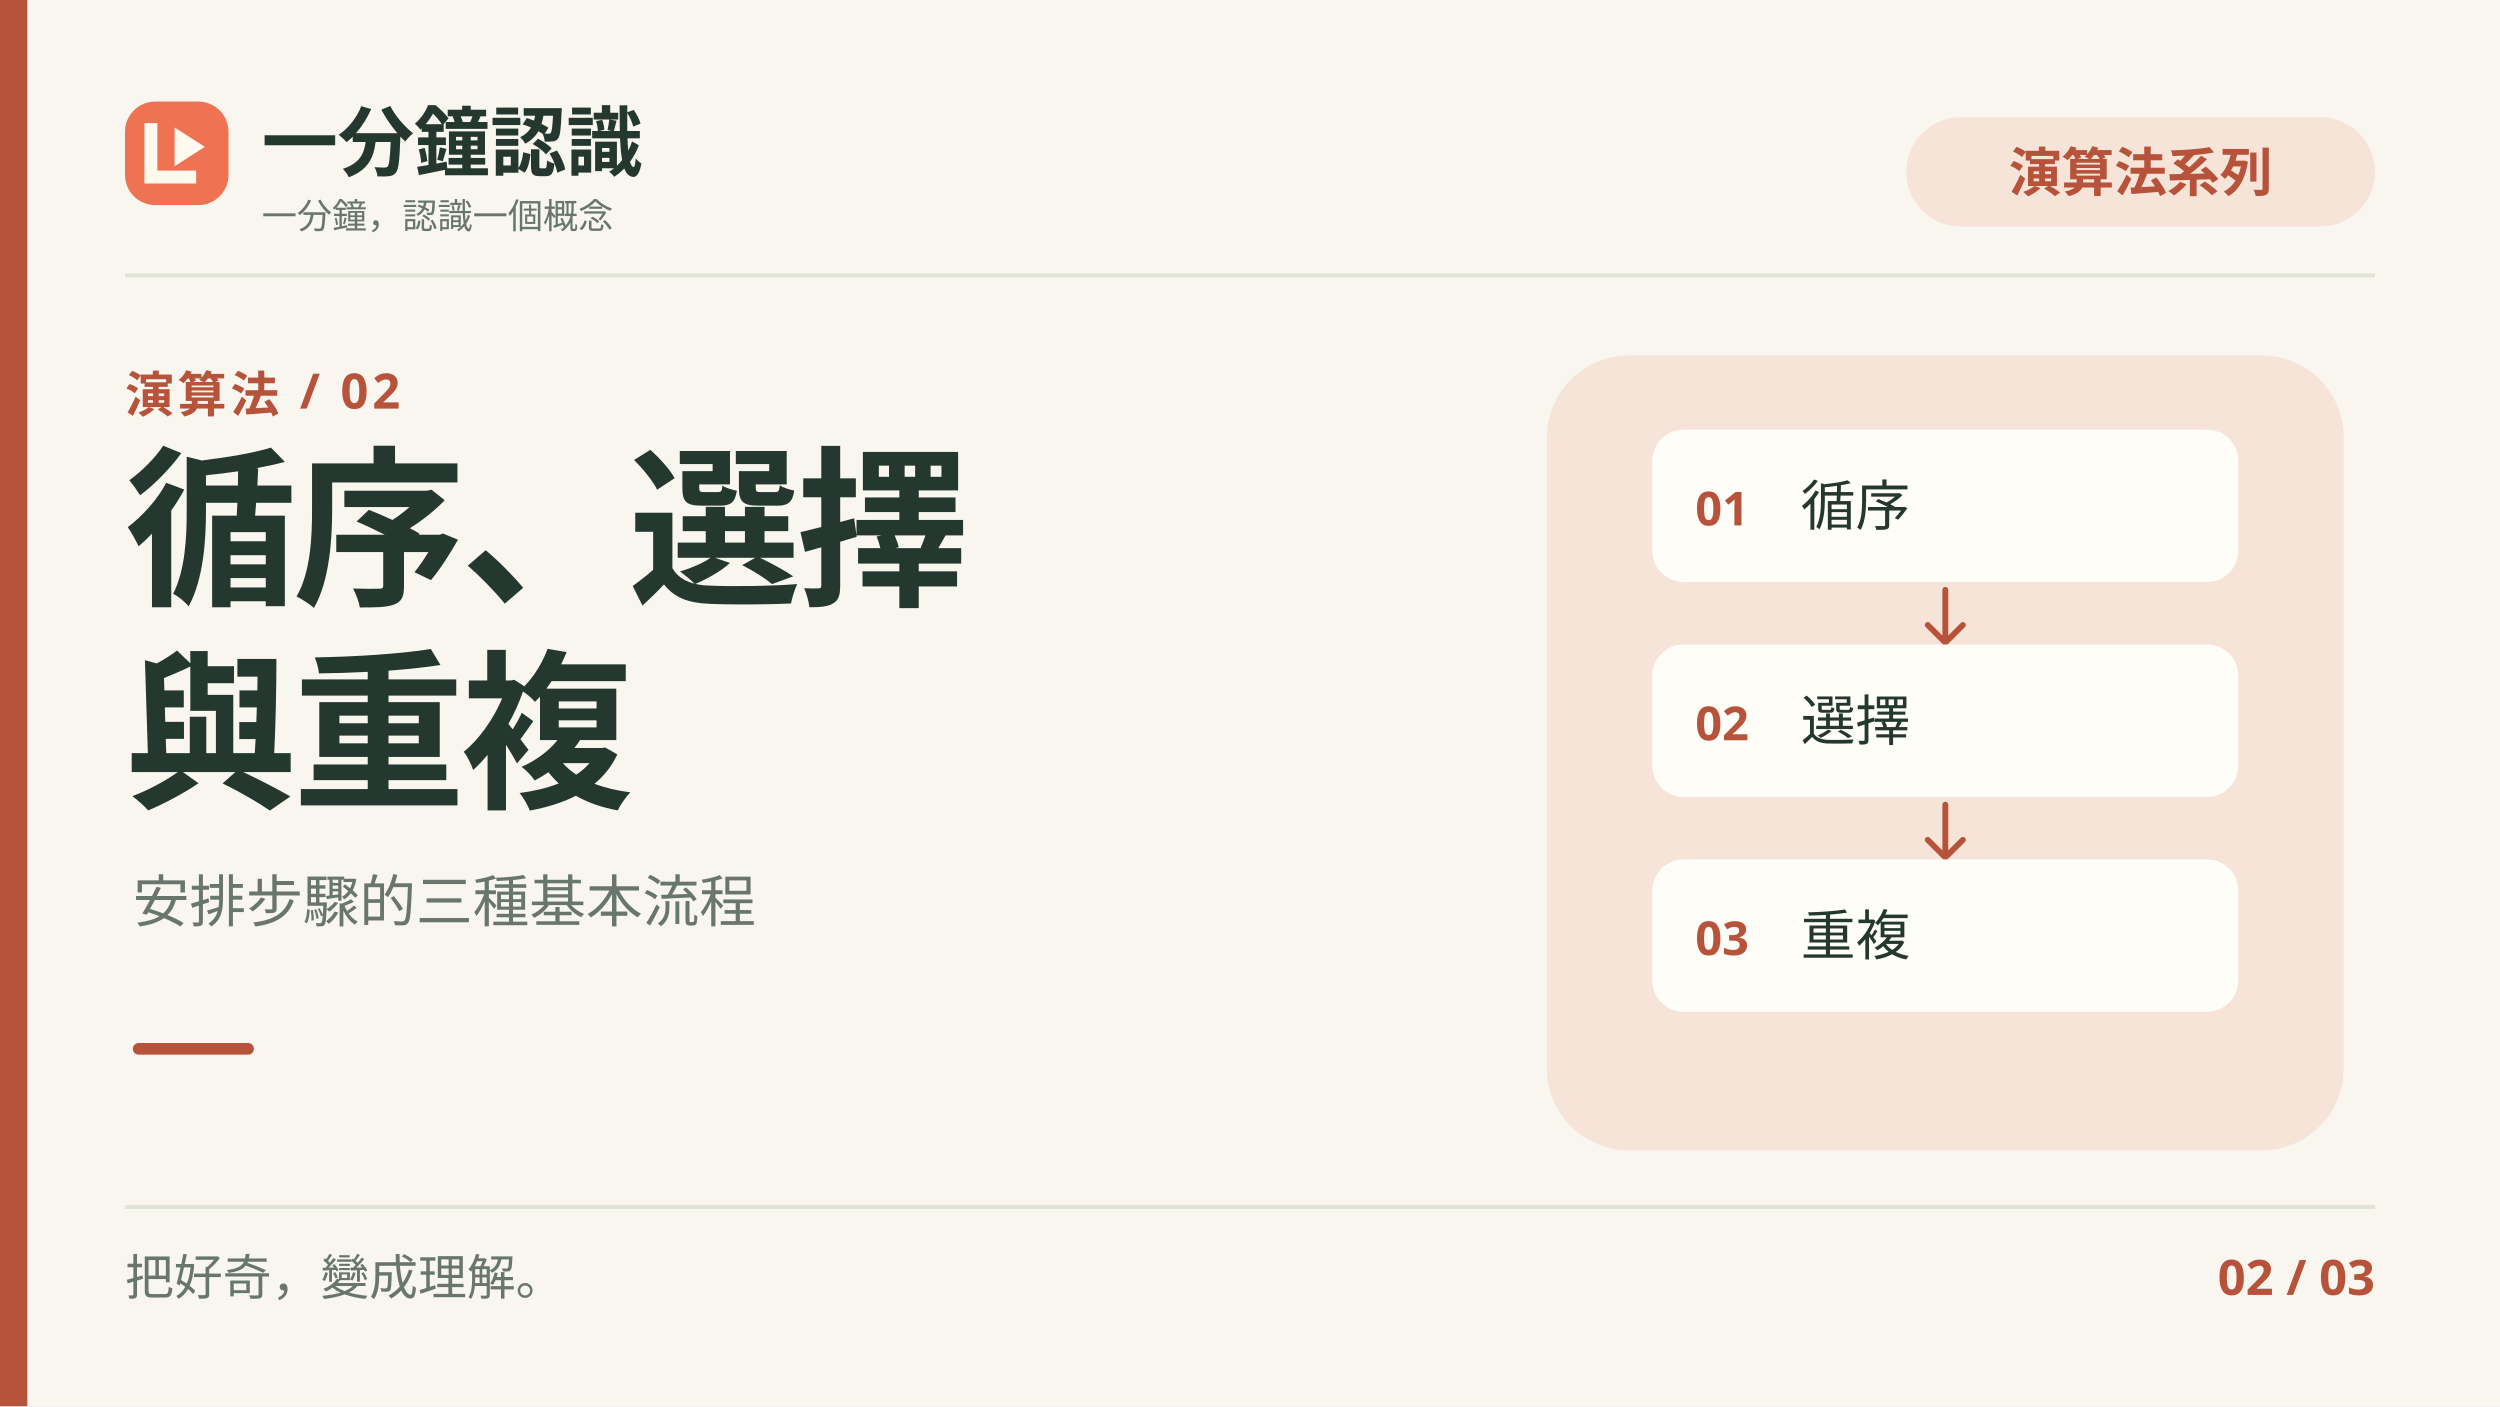
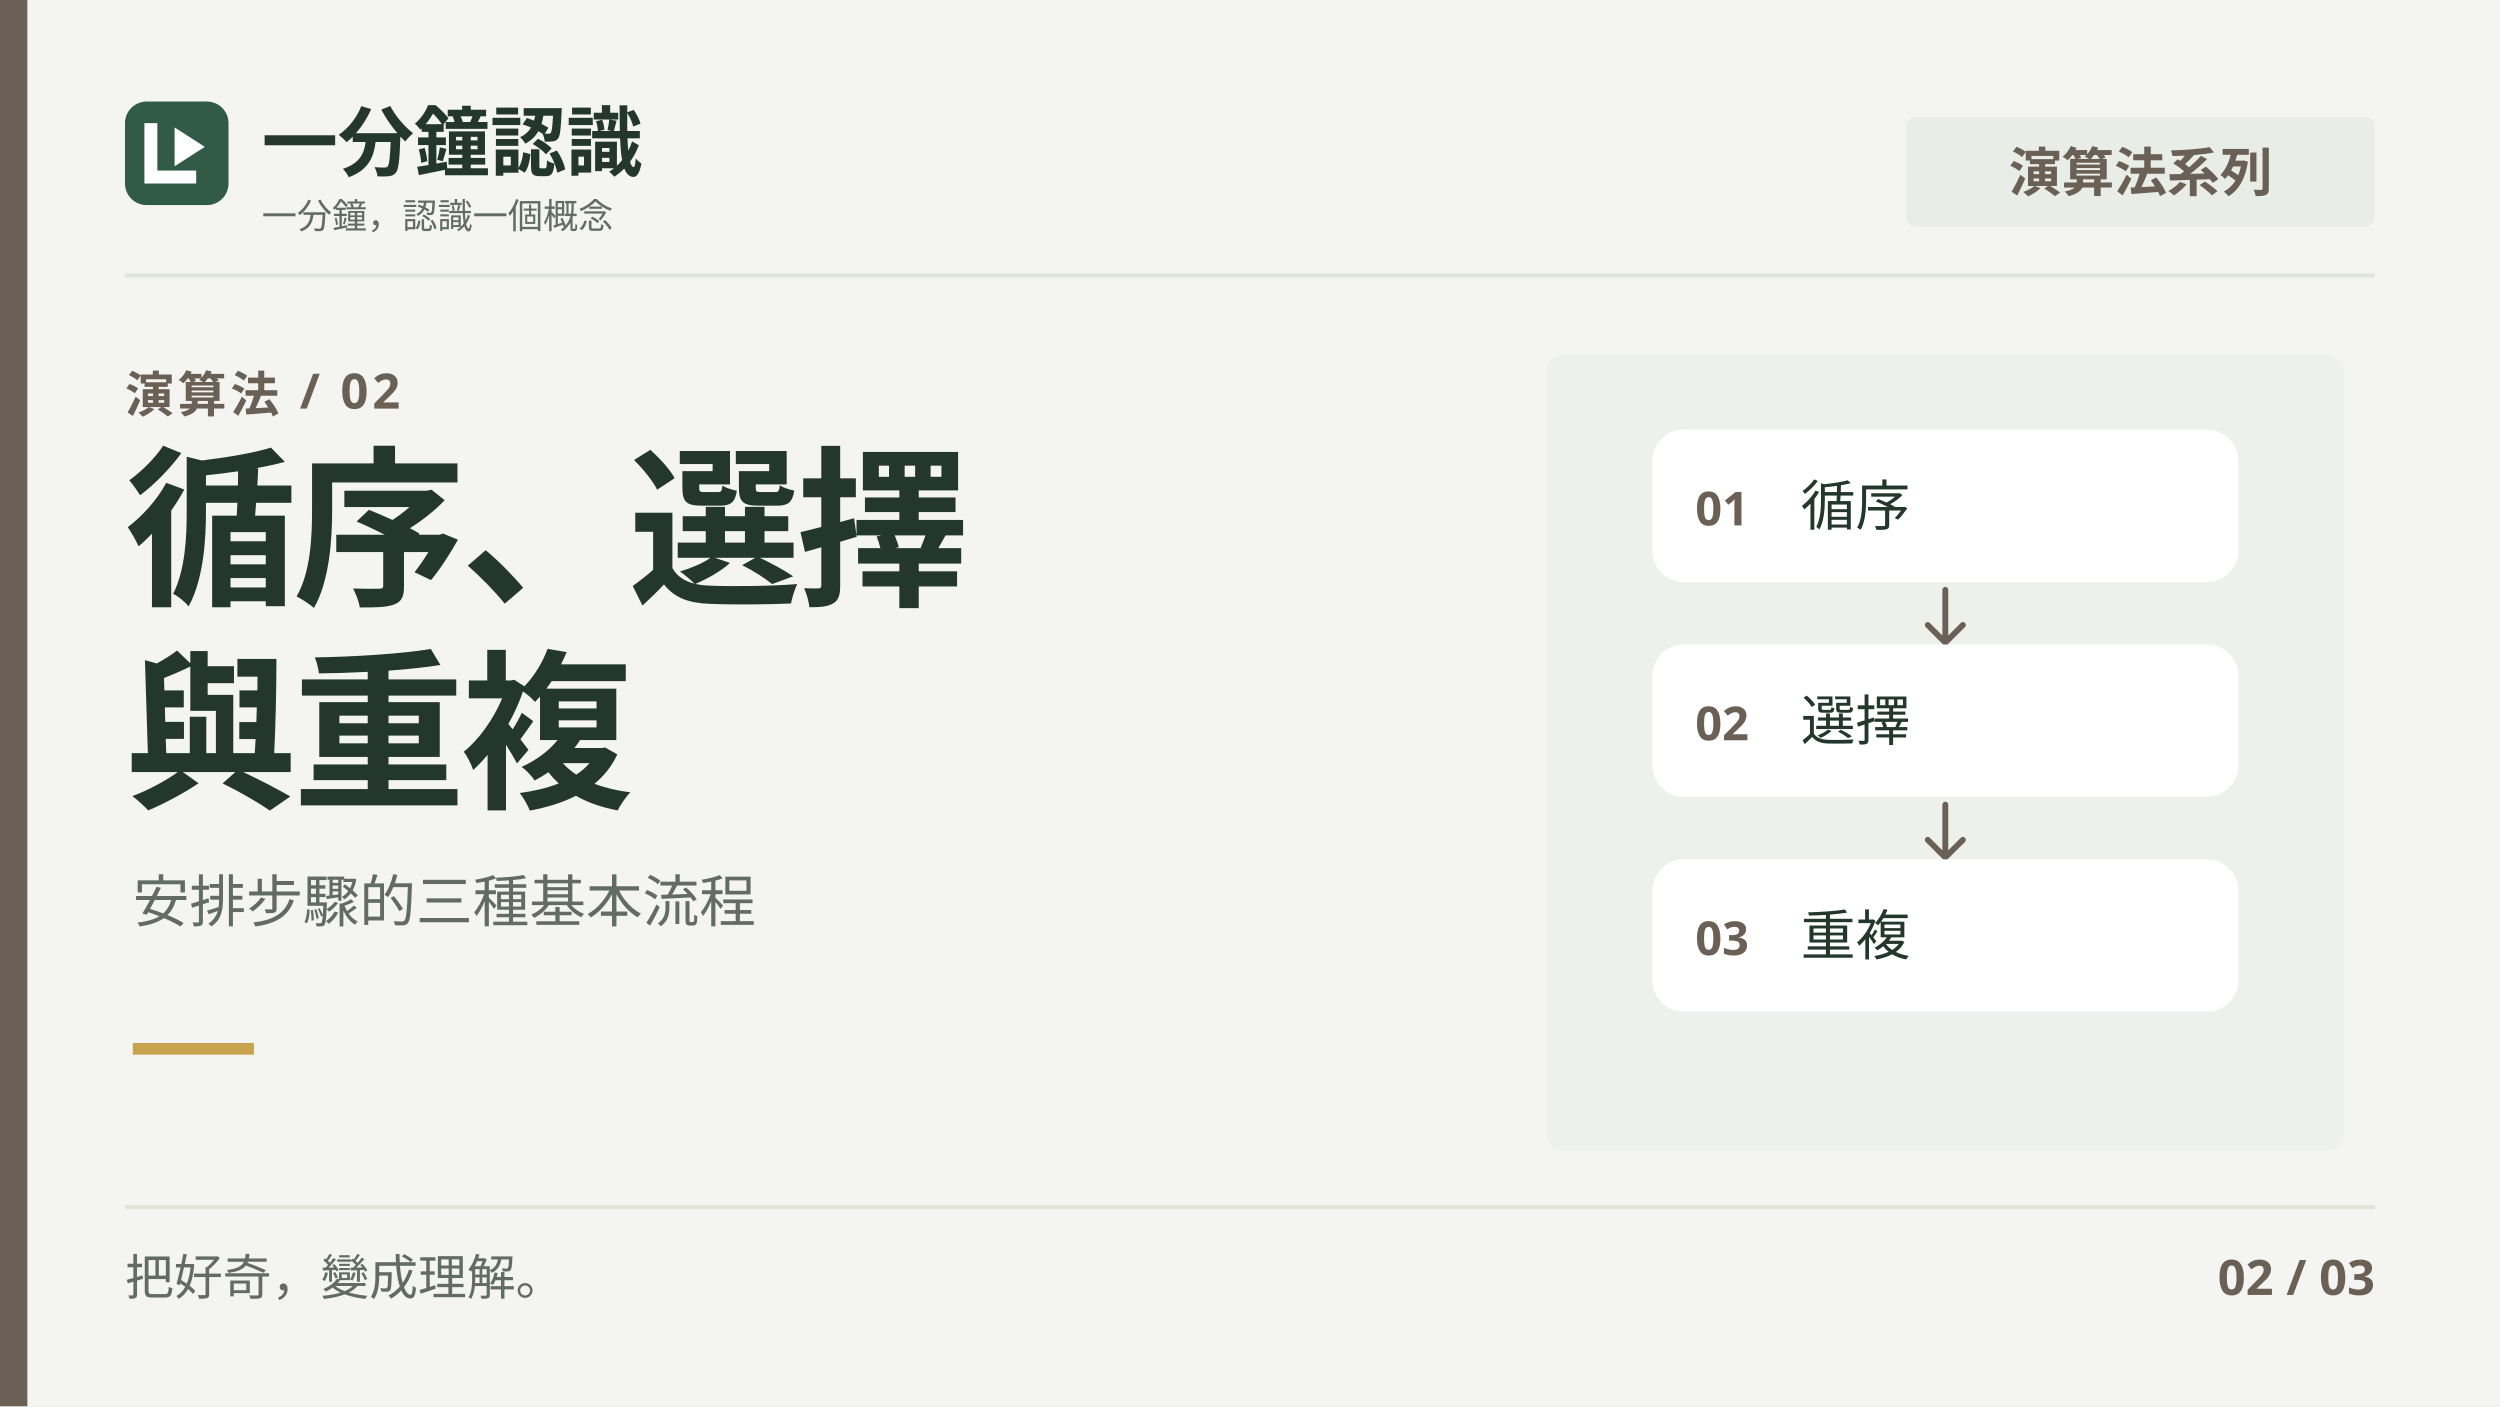
<svg xmlns="http://www.w3.org/2000/svg" width="1280" height="720" viewBox="0 0 1280 720" role="img" aria-labelledby="title desc">
  <g font-family="Microsoft JhengHei, PingFang TC, Noto Sans TC, sans-serif">
-     <rect x="0" y="0" width="1280" height="720" rx="0" fill="#f8f6ef" />
-     <rect x="0" y="0" width="14" height="720" rx="0" fill="#b8533b" />
+     <rect x="0" y="0" width="1280" height="720" rx="0" fill="#f4f5f2" />
+     <rect x="0" y="0" width="14" height="720" rx="0" fill="#6a6055" />
    <path d="M64 141h1152M64 618h1152" stroke="#dfe3d8" stroke-width="2" />
    <svg x="64" y="52" width="53" height="53" viewBox="0 0 48 48">
-       <rect width="48" height="48" rx="14" fill="#ef7253" />
-       <path d="M15 10v22h18v6H9V10z" fill="#fff9ee" />
-       <path d="m23 12 14 9-14 9z" fill="#fff9ee" />
+       <rect width="48" height="48" rx="10" fill="#315b47" />
+       <path d="M15 10v22h18v6H9V10z" fill="#ffffff" />
+       <path d="m23 12 14 9-14 9z" fill="#ffffff" />
    </svg>
-     <text x="134" y="87" font-size="39" fill="#24382f" font-weight="800">一分鐘認識</text>
-     <text x="134" y="117" font-size="18" fill="#68766d">一分鐘，認識一個概念</text>
-     <rect x="976" y="60" width="240" height="56" rx="28" fill="#f7e4d8" />
-     <text x="1096" y="98" font-size="27" fill="#b8533b" text-anchor="middle" font-weight="700">演算法系列</text>
-     <rect x="792" y="182" width="408" height="407" rx="42" fill="#f7e4d8" />
-     <text x="64" y="211" font-size="25" fill="#b8533b" font-weight="700" letter-spacing="2">演算法 / 02</text>
-     <text x="64" y="303" font-size="88" fill="#24382f" font-weight="800" letter-spacing="-2">循序、選擇</text>
-     <text x="64" y="407" font-size="88" fill="#24382f" font-weight="800" letter-spacing="-2">與重複</text>
-     <text x="68" y="472" font-size="29" fill="#68766d">安排步驟的三種基本流程</text>
-     <rect x="68" y="534" width="62" height="6" rx="3" fill="#b8533b" />
-     <rect x="846" y="220" width="300" height="78" rx="16" fill="#fffdf7" />
-     <text x="868" y="269" font-size="24" fill="#b8533b" font-weight="700">01</text>
-     <text x="922" y="269" font-size="28" fill="#24382f">循序</text>
-     <path d="M996 302v27m-9-9 9 9 9-9" fill="none" stroke="#b8533b" stroke-width="3" stroke-linecap="round" stroke-linejoin="round" />
-     <rect x="846" y="330" width="300" height="78" rx="16" fill="#fffdf7" />
-     <text x="868" y="379" font-size="24" fill="#b8533b" font-weight="700">02</text>
-     <text x="922" y="379" font-size="28" fill="#24382f">選擇</text>
-     <path d="M996 412v27m-9-9 9 9 9-9" fill="none" stroke="#b8533b" stroke-width="3" stroke-linecap="round" stroke-linejoin="round" />
-     <rect x="846" y="440" width="300" height="78" rx="16" fill="#fffdf7" />
-     <text x="868" y="489" font-size="24" fill="#b8533b" font-weight="700">03</text>
-     <text x="922" y="489" font-size="28" fill="#24382f">重複</text>
-     <text x="64" y="663" font-size="25" fill="#68766d">把好奇，變成理解。</text>
-     <text x="1216" y="663" font-size="25" fill="#b8533b" text-anchor="end" font-weight="700">02 / 03</text>
+     <text x="134" y="87" font-size="39" fill="#23372e" font-weight="800">一分鐘認識</text>
+     <text x="134" y="117" font-size="18" fill="#626c65">一分鐘，認識一個概念</text>
+     <rect x="976" y="60" width="240" height="56" rx="5" fill="#e9ede7" />
+     <text x="1096" y="98" font-size="27" fill="#6a6055" text-anchor="middle" font-weight="700">演算法系列</text>
+     <rect x="792" y="182" width="408" height="407" rx="8" fill="#edf0eb" />
+     <text x="64" y="211" font-size="25" fill="#6a6055" font-weight="700" letter-spacing="2">演算法 / 02</text>
+     <text x="64" y="303" font-size="88" fill="#23372e" font-weight="800" letter-spacing="-2">循序、選擇</text>
+     <text x="64" y="407" font-size="88" fill="#23372e" font-weight="800" letter-spacing="-2">與重複</text>
+     <text x="68" y="472" font-size="29" fill="#626c65">安排步驟的三種基本流程</text>
+     <rect x="68" y="534" width="62" height="6" rx="0" fill="#c6a34c" />
+     <rect x="846" y="220" width="300" height="78" rx="16" fill="#ffffff" />
+     <text x="868" y="269" font-size="24" fill="#6a6055" font-weight="700">01</text>
+     <text x="922" y="269" font-size="28" fill="#23372e">循序</text>
+     <path d="M996 302v27m-9-9 9 9 9-9" fill="none" stroke="#6a6055" stroke-width="3" stroke-linecap="round" stroke-linejoin="round" />
+     <rect x="846" y="330" width="300" height="78" rx="16" fill="#ffffff" />
+     <text x="868" y="379" font-size="24" fill="#6a6055" font-weight="700">02</text>
+     <text x="922" y="379" font-size="28" fill="#23372e">選擇</text>
+     <path d="M996 412v27m-9-9 9 9 9-9" fill="none" stroke="#6a6055" stroke-width="3" stroke-linecap="round" stroke-linejoin="round" />
+     <rect x="846" y="440" width="300" height="78" rx="16" fill="#ffffff" />
+     <text x="868" y="489" font-size="24" fill="#6a6055" font-weight="700">03</text>
+     <text x="922" y="489" font-size="28" fill="#23372e">重複</text>
+     <text x="64" y="663" font-size="25" fill="#626c65">把好奇，變成理解。</text>
+     <text x="1216" y="663" font-size="25" fill="#6a6055" text-anchor="end" font-weight="700">02 / 03</text>
  </g>
</svg>
